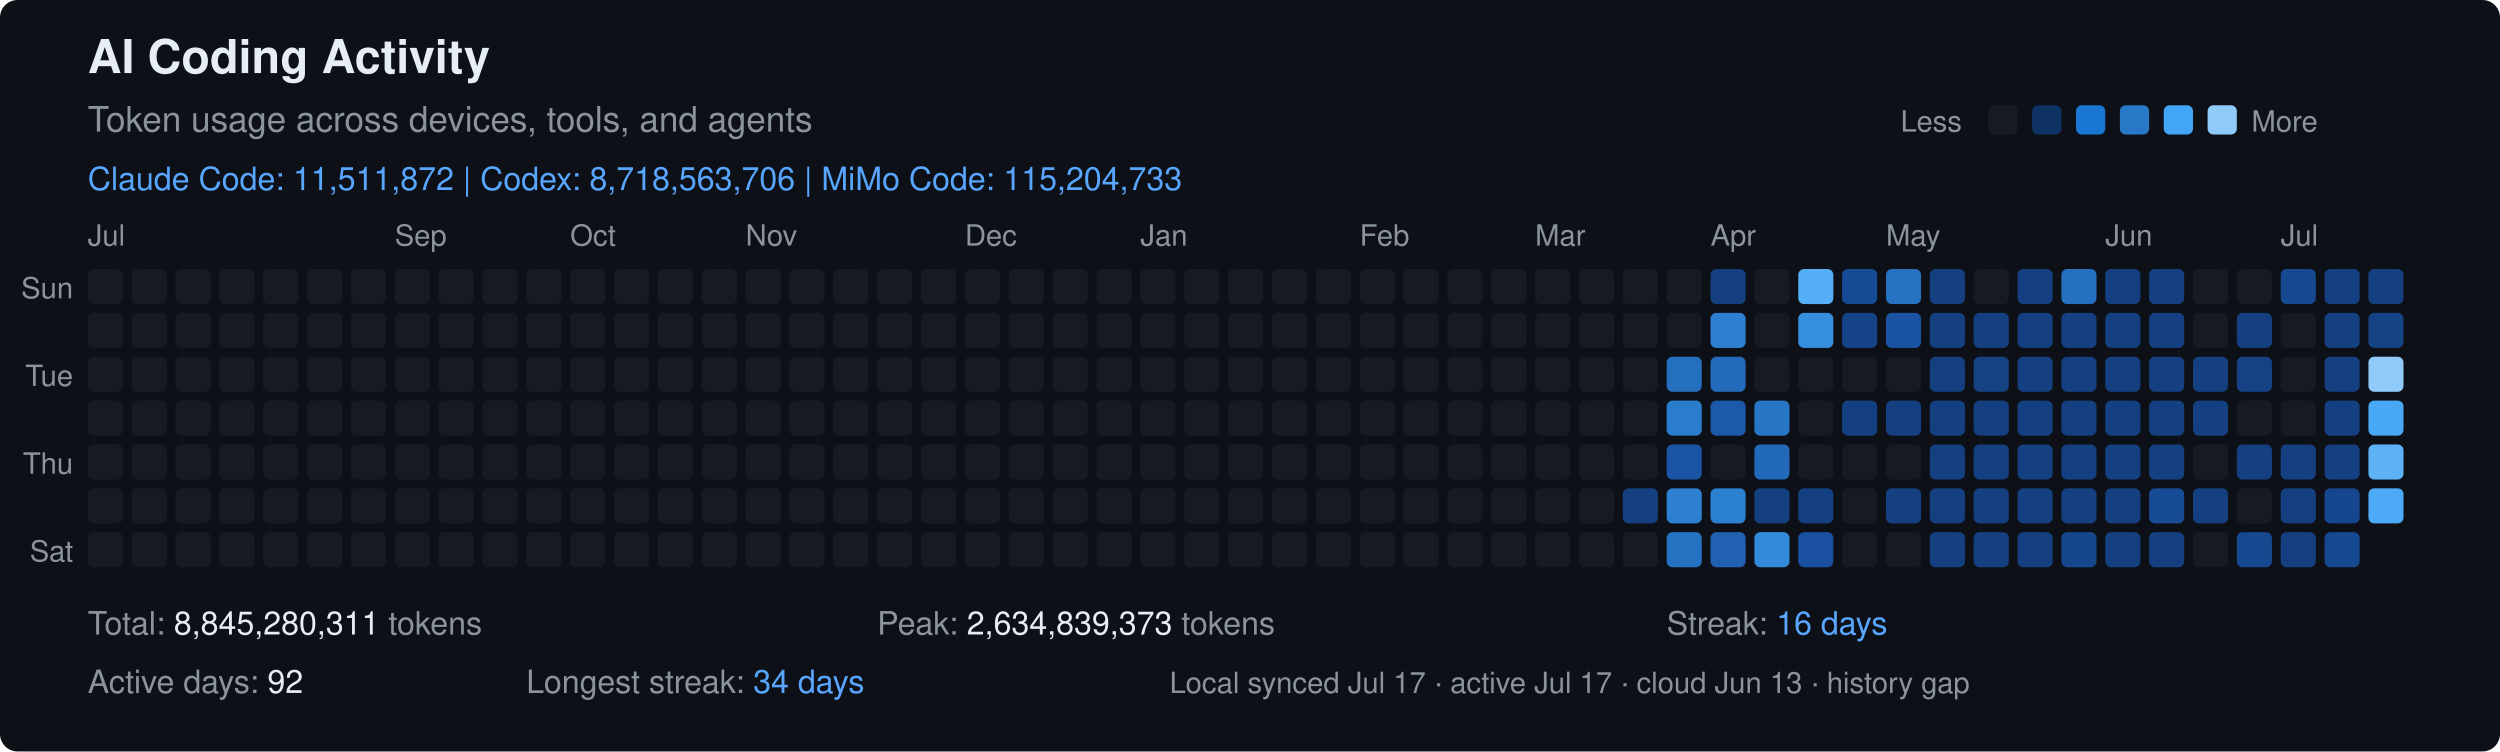
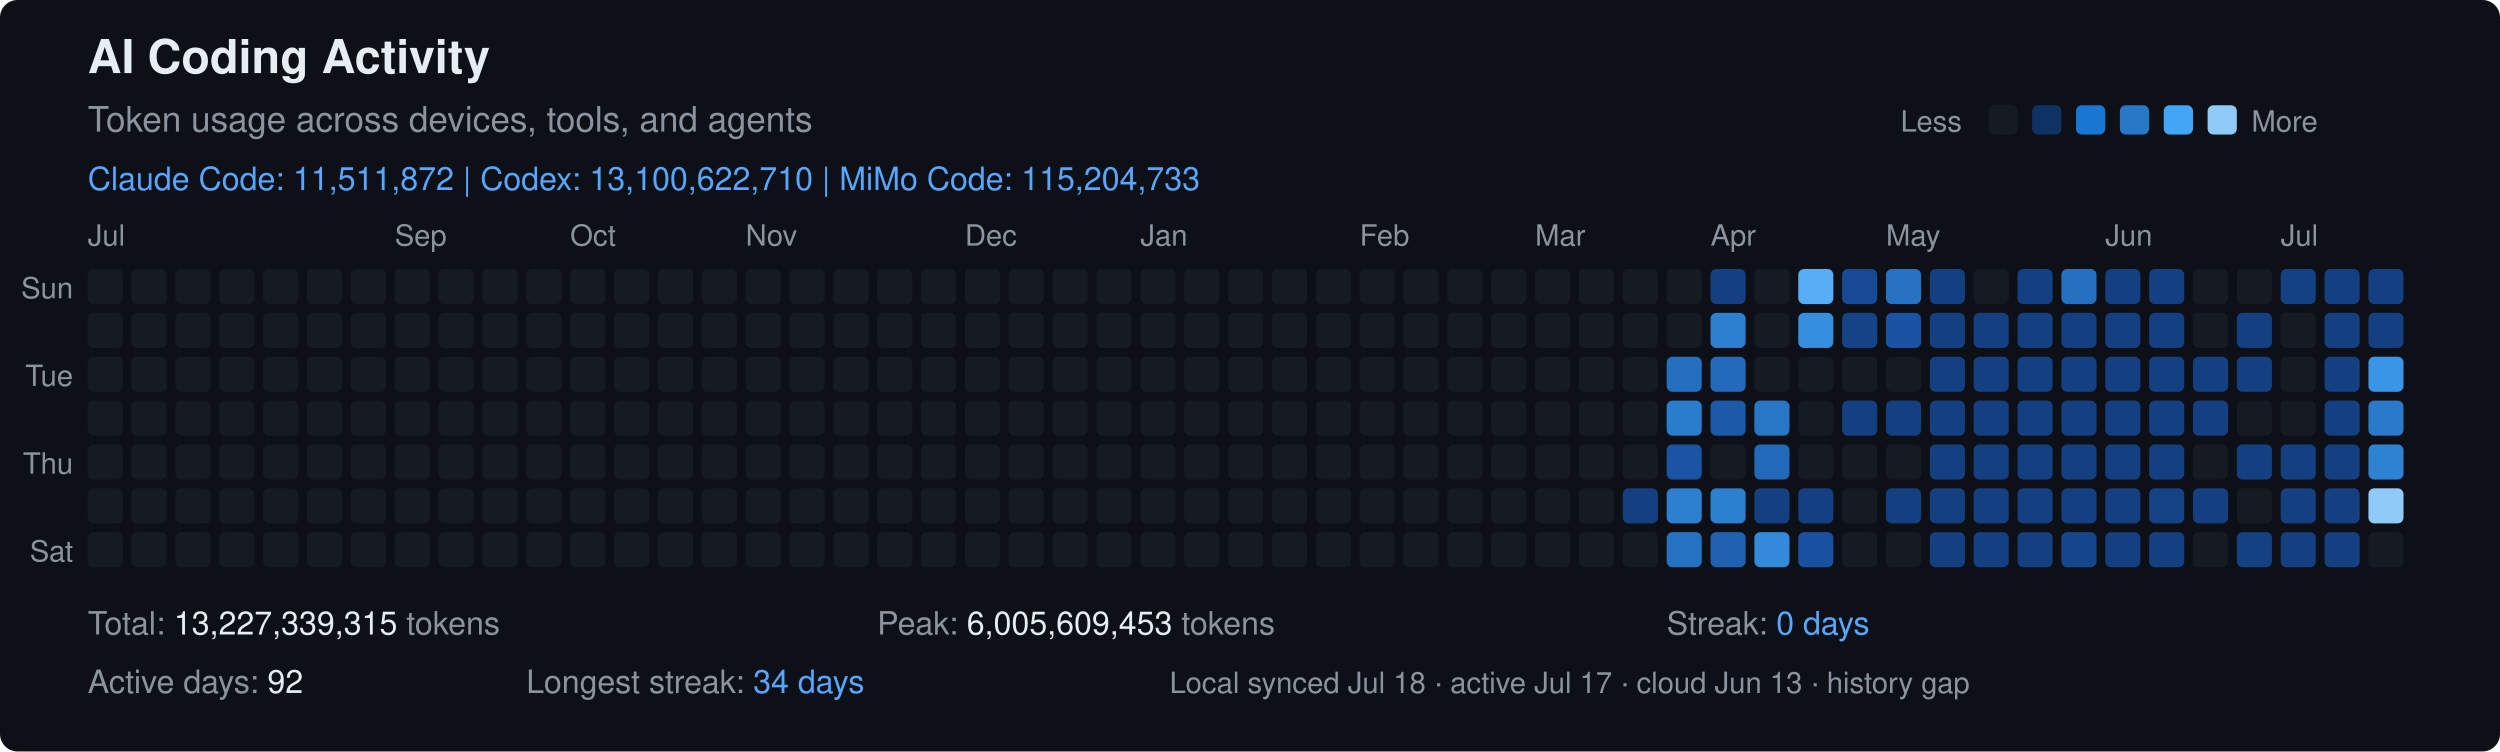
<svg xmlns="http://www.w3.org/2000/svg" width="855" height="257" viewBox="0 0 855 257" role="img" aria-labelledby="title description" font-family="-apple-system, BlinkMacSystemFont, 'Segoe UI', Helvetica, Arial, sans-serif">
  <rect width="855" height="257" fill="#0d1117" rx="6" ry="6" />
  <text x="30" y="25" fill="#e6edf3" font-size="16" font-weight="600">AI Coding Activity</text>
  <text x="30" y="45" fill="#8b949e" font-size="12">Token usage across devices, tools, and agents</text>
-   <text x="30" y="65" fill="#58a6ff" font-size="11">Claude Code: 11,511,872 | Codex: 8,718,563,706 | MiMo Code: 115,204,733</text>
+   <text x="30" y="65" fill="#58a6ff" font-size="11">Claude Code: 11,511,872 | Codex: 13,100,622,710 | MiMo Code: 115,204,733</text>
  <text x="650" y="45" fill="#8b949e" font-size="10">Less</text>
  <rect x="680" y="36" width="10" height="10" fill="#161b22" rx="2" ry="2" />
  <rect x="695" y="36" width="10" height="10" fill="#0f3264" rx="2" ry="2" />
  <rect x="710" y="36" width="10" height="10" fill="#1976d2" rx="2" ry="2" />
  <rect x="725" y="36" width="10" height="10" fill="#2878c8" rx="2" ry="2" />
  <rect x="740" y="36" width="10" height="10" fill="#42a5f5" rx="2" ry="2" />
  <rect x="755" y="36" width="10" height="10" fill="#90caf9" rx="2" ry="2" />
  <text x="770" y="45" fill="#8b949e" font-size="10">More</text>
  <text x="30" y="84" fill="#8b949e" font-size="10">Jul</text>
  <text x="135" y="84" fill="#8b949e" font-size="10">Sep</text>
  <text x="195" y="84" fill="#8b949e" font-size="10">Oct</text>
  <text x="255" y="84" fill="#8b949e" font-size="10">Nov</text>
  <text x="330" y="84" fill="#8b949e" font-size="10">Dec</text>
  <text x="390" y="84" fill="#8b949e" font-size="10">Jan</text>
  <text x="465" y="84" fill="#8b949e" font-size="10">Feb</text>
  <text x="525" y="84" fill="#8b949e" font-size="10">Mar</text>
  <text x="585" y="84" fill="#8b949e" font-size="10">Apr</text>
  <text x="645" y="84" fill="#8b949e" font-size="10">May</text>
  <text x="720" y="84" fill="#8b949e" font-size="10">Jun</text>
  <text x="780" y="84" fill="#8b949e" font-size="10">Jul</text>
  <text x="25" y="102" fill="#8b949e" font-size="10" text-anchor="end">Sun</text>
  <text x="25" y="132" fill="#8b949e" font-size="10" text-anchor="end">Tue</text>
  <text x="25" y="162" fill="#8b949e" font-size="10" text-anchor="end">Thu</text>
  <text x="25" y="192" fill="#8b949e" font-size="10" text-anchor="end">Sat</text>
  <rect x="30" y="92" width="12" height="12" fill="#161b22" rx="2" ry="2" />
  <rect x="30" y="107" width="12" height="12" fill="#161b22" rx="2" ry="2" />
  <rect x="30" y="122" width="12" height="12" fill="#161b22" rx="2" ry="2" />
  <rect x="30" y="137" width="12" height="12" fill="#161b22" rx="2" ry="2" />
  <rect x="30" y="152" width="12" height="12" fill="#161b22" rx="2" ry="2" />
  <rect x="30" y="167" width="12" height="12" fill="#161b22" rx="2" ry="2" />
  <rect x="30" y="182" width="12" height="12" fill="#161b22" rx="2" ry="2" />
  <rect x="45" y="92" width="12" height="12" fill="#161b22" rx="2" ry="2" />
  <rect x="45" y="107" width="12" height="12" fill="#161b22" rx="2" ry="2" />
  <rect x="45" y="122" width="12" height="12" fill="#161b22" rx="2" ry="2" />
  <rect x="45" y="137" width="12" height="12" fill="#161b22" rx="2" ry="2" />
  <rect x="45" y="152" width="12" height="12" fill="#161b22" rx="2" ry="2" />
  <rect x="45" y="167" width="12" height="12" fill="#161b22" rx="2" ry="2" />
  <rect x="45" y="182" width="12" height="12" fill="#161b22" rx="2" ry="2" />
  <rect x="60" y="92" width="12" height="12" fill="#161b22" rx="2" ry="2" />
  <rect x="60" y="107" width="12" height="12" fill="#161b22" rx="2" ry="2" />
  <rect x="60" y="122" width="12" height="12" fill="#161b22" rx="2" ry="2" />
  <rect x="60" y="137" width="12" height="12" fill="#161b22" rx="2" ry="2" />
  <rect x="60" y="152" width="12" height="12" fill="#161b22" rx="2" ry="2" />
  <rect x="60" y="167" width="12" height="12" fill="#161b22" rx="2" ry="2" />
  <rect x="60" y="182" width="12" height="12" fill="#161b22" rx="2" ry="2" />
  <rect x="75" y="92" width="12" height="12" fill="#161b22" rx="2" ry="2" />
  <rect x="75" y="107" width="12" height="12" fill="#161b22" rx="2" ry="2" />
  <rect x="75" y="122" width="12" height="12" fill="#161b22" rx="2" ry="2" />
  <rect x="75" y="137" width="12" height="12" fill="#161b22" rx="2" ry="2" />
  <rect x="75" y="152" width="12" height="12" fill="#161b22" rx="2" ry="2" />
  <rect x="75" y="167" width="12" height="12" fill="#161b22" rx="2" ry="2" />
  <rect x="75" y="182" width="12" height="12" fill="#161b22" rx="2" ry="2" />
  <rect x="90" y="92" width="12" height="12" fill="#161b22" rx="2" ry="2" />
  <rect x="90" y="107" width="12" height="12" fill="#161b22" rx="2" ry="2" />
  <rect x="90" y="122" width="12" height="12" fill="#161b22" rx="2" ry="2" />
  <rect x="90" y="137" width="12" height="12" fill="#161b22" rx="2" ry="2" />
  <rect x="90" y="152" width="12" height="12" fill="#161b22" rx="2" ry="2" />
  <rect x="90" y="167" width="12" height="12" fill="#161b22" rx="2" ry="2" />
  <rect x="90" y="182" width="12" height="12" fill="#161b22" rx="2" ry="2" />
  <rect x="105" y="92" width="12" height="12" fill="#161b22" rx="2" ry="2" />
  <rect x="105" y="107" width="12" height="12" fill="#161b22" rx="2" ry="2" />
  <rect x="105" y="122" width="12" height="12" fill="#161b22" rx="2" ry="2" />
  <rect x="105" y="137" width="12" height="12" fill="#161b22" rx="2" ry="2" />
  <rect x="105" y="152" width="12" height="12" fill="#161b22" rx="2" ry="2" />
  <rect x="105" y="167" width="12" height="12" fill="#161b22" rx="2" ry="2" />
  <rect x="105" y="182" width="12" height="12" fill="#161b22" rx="2" ry="2" />
  <rect x="120" y="92" width="12" height="12" fill="#161b22" rx="2" ry="2" />
  <rect x="120" y="107" width="12" height="12" fill="#161b22" rx="2" ry="2" />
  <rect x="120" y="122" width="12" height="12" fill="#161b22" rx="2" ry="2" />
  <rect x="120" y="137" width="12" height="12" fill="#161b22" rx="2" ry="2" />
  <rect x="120" y="152" width="12" height="12" fill="#161b22" rx="2" ry="2" />
  <rect x="120" y="167" width="12" height="12" fill="#161b22" rx="2" ry="2" />
  <rect x="120" y="182" width="12" height="12" fill="#161b22" rx="2" ry="2" />
  <rect x="135" y="92" width="12" height="12" fill="#161b22" rx="2" ry="2" />
  <rect x="135" y="107" width="12" height="12" fill="#161b22" rx="2" ry="2" />
  <rect x="135" y="122" width="12" height="12" fill="#161b22" rx="2" ry="2" />
  <rect x="135" y="137" width="12" height="12" fill="#161b22" rx="2" ry="2" />
  <rect x="135" y="152" width="12" height="12" fill="#161b22" rx="2" ry="2" />
  <rect x="135" y="167" width="12" height="12" fill="#161b22" rx="2" ry="2" />
  <rect x="135" y="182" width="12" height="12" fill="#161b22" rx="2" ry="2" />
  <rect x="150" y="92" width="12" height="12" fill="#161b22" rx="2" ry="2" />
  <rect x="150" y="107" width="12" height="12" fill="#161b22" rx="2" ry="2" />
  <rect x="150" y="122" width="12" height="12" fill="#161b22" rx="2" ry="2" />
  <rect x="150" y="137" width="12" height="12" fill="#161b22" rx="2" ry="2" />
  <rect x="150" y="152" width="12" height="12" fill="#161b22" rx="2" ry="2" />
  <rect x="150" y="167" width="12" height="12" fill="#161b22" rx="2" ry="2" />
  <rect x="150" y="182" width="12" height="12" fill="#161b22" rx="2" ry="2" />
  <rect x="165" y="92" width="12" height="12" fill="#161b22" rx="2" ry="2" />
  <rect x="165" y="107" width="12" height="12" fill="#161b22" rx="2" ry="2" />
  <rect x="165" y="122" width="12" height="12" fill="#161b22" rx="2" ry="2" />
  <rect x="165" y="137" width="12" height="12" fill="#161b22" rx="2" ry="2" />
  <rect x="165" y="152" width="12" height="12" fill="#161b22" rx="2" ry="2" />
  <rect x="165" y="167" width="12" height="12" fill="#161b22" rx="2" ry="2" />
  <rect x="165" y="182" width="12" height="12" fill="#161b22" rx="2" ry="2" />
  <rect x="180" y="92" width="12" height="12" fill="#161b22" rx="2" ry="2" />
  <rect x="180" y="107" width="12" height="12" fill="#161b22" rx="2" ry="2" />
  <rect x="180" y="122" width="12" height="12" fill="#161b22" rx="2" ry="2" />
  <rect x="180" y="137" width="12" height="12" fill="#161b22" rx="2" ry="2" />
  <rect x="180" y="152" width="12" height="12" fill="#161b22" rx="2" ry="2" />
  <rect x="180" y="167" width="12" height="12" fill="#161b22" rx="2" ry="2" />
  <rect x="180" y="182" width="12" height="12" fill="#161b22" rx="2" ry="2" />
  <rect x="195" y="92" width="12" height="12" fill="#161b22" rx="2" ry="2" />
  <rect x="195" y="107" width="12" height="12" fill="#161b22" rx="2" ry="2" />
  <rect x="195" y="122" width="12" height="12" fill="#161b22" rx="2" ry="2" />
  <rect x="195" y="137" width="12" height="12" fill="#161b22" rx="2" ry="2" />
  <rect x="195" y="152" width="12" height="12" fill="#161b22" rx="2" ry="2" />
  <rect x="195" y="167" width="12" height="12" fill="#161b22" rx="2" ry="2" />
  <rect x="195" y="182" width="12" height="12" fill="#161b22" rx="2" ry="2" />
  <rect x="210" y="92" width="12" height="12" fill="#161b22" rx="2" ry="2" />
  <rect x="210" y="107" width="12" height="12" fill="#161b22" rx="2" ry="2" />
  <rect x="210" y="122" width="12" height="12" fill="#161b22" rx="2" ry="2" />
  <rect x="210" y="137" width="12" height="12" fill="#161b22" rx="2" ry="2" />
  <rect x="210" y="152" width="12" height="12" fill="#161b22" rx="2" ry="2" />
  <rect x="210" y="167" width="12" height="12" fill="#161b22" rx="2" ry="2" />
  <rect x="210" y="182" width="12" height="12" fill="#161b22" rx="2" ry="2" />
  <rect x="225" y="92" width="12" height="12" fill="#161b22" rx="2" ry="2" />
  <rect x="225" y="107" width="12" height="12" fill="#161b22" rx="2" ry="2" />
  <rect x="225" y="122" width="12" height="12" fill="#161b22" rx="2" ry="2" />
  <rect x="225" y="137" width="12" height="12" fill="#161b22" rx="2" ry="2" />
  <rect x="225" y="152" width="12" height="12" fill="#161b22" rx="2" ry="2" />
  <rect x="225" y="167" width="12" height="12" fill="#161b22" rx="2" ry="2" />
  <rect x="225" y="182" width="12" height="12" fill="#161b22" rx="2" ry="2" />
  <rect x="240" y="92" width="12" height="12" fill="#161b22" rx="2" ry="2" />
  <rect x="240" y="107" width="12" height="12" fill="#161b22" rx="2" ry="2" />
  <rect x="240" y="122" width="12" height="12" fill="#161b22" rx="2" ry="2" />
  <rect x="240" y="137" width="12" height="12" fill="#161b22" rx="2" ry="2" />
  <rect x="240" y="152" width="12" height="12" fill="#161b22" rx="2" ry="2" />
  <rect x="240" y="167" width="12" height="12" fill="#161b22" rx="2" ry="2" />
  <rect x="240" y="182" width="12" height="12" fill="#161b22" rx="2" ry="2" />
  <rect x="255" y="92" width="12" height="12" fill="#161b22" rx="2" ry="2" />
  <rect x="255" y="107" width="12" height="12" fill="#161b22" rx="2" ry="2" />
  <rect x="255" y="122" width="12" height="12" fill="#161b22" rx="2" ry="2" />
  <rect x="255" y="137" width="12" height="12" fill="#161b22" rx="2" ry="2" />
  <rect x="255" y="152" width="12" height="12" fill="#161b22" rx="2" ry="2" />
  <rect x="255" y="167" width="12" height="12" fill="#161b22" rx="2" ry="2" />
  <rect x="255" y="182" width="12" height="12" fill="#161b22" rx="2" ry="2" />
  <rect x="270" y="92" width="12" height="12" fill="#161b22" rx="2" ry="2" />
  <rect x="270" y="107" width="12" height="12" fill="#161b22" rx="2" ry="2" />
  <rect x="270" y="122" width="12" height="12" fill="#161b22" rx="2" ry="2" />
  <rect x="270" y="137" width="12" height="12" fill="#161b22" rx="2" ry="2" />
  <rect x="270" y="152" width="12" height="12" fill="#161b22" rx="2" ry="2" />
  <rect x="270" y="167" width="12" height="12" fill="#161b22" rx="2" ry="2" />
  <rect x="270" y="182" width="12" height="12" fill="#161b22" rx="2" ry="2" />
  <rect x="285" y="92" width="12" height="12" fill="#161b22" rx="2" ry="2" />
  <rect x="285" y="107" width="12" height="12" fill="#161b22" rx="2" ry="2" />
  <rect x="285" y="122" width="12" height="12" fill="#161b22" rx="2" ry="2" />
  <rect x="285" y="137" width="12" height="12" fill="#161b22" rx="2" ry="2" />
  <rect x="285" y="152" width="12" height="12" fill="#161b22" rx="2" ry="2" />
  <rect x="285" y="167" width="12" height="12" fill="#161b22" rx="2" ry="2" />
  <rect x="285" y="182" width="12" height="12" fill="#161b22" rx="2" ry="2" />
  <rect x="300" y="92" width="12" height="12" fill="#161b22" rx="2" ry="2" />
  <rect x="300" y="107" width="12" height="12" fill="#161b22" rx="2" ry="2" />
  <rect x="300" y="122" width="12" height="12" fill="#161b22" rx="2" ry="2" />
  <rect x="300" y="137" width="12" height="12" fill="#161b22" rx="2" ry="2" />
  <rect x="300" y="152" width="12" height="12" fill="#161b22" rx="2" ry="2" />
  <rect x="300" y="167" width="12" height="12" fill="#161b22" rx="2" ry="2" />
  <rect x="300" y="182" width="12" height="12" fill="#161b22" rx="2" ry="2" />
  <rect x="315" y="92" width="12" height="12" fill="#161b22" rx="2" ry="2" />
  <rect x="315" y="107" width="12" height="12" fill="#161b22" rx="2" ry="2" />
  <rect x="315" y="122" width="12" height="12" fill="#161b22" rx="2" ry="2" />
  <rect x="315" y="137" width="12" height="12" fill="#161b22" rx="2" ry="2" />
  <rect x="315" y="152" width="12" height="12" fill="#161b22" rx="2" ry="2" />
  <rect x="315" y="167" width="12" height="12" fill="#161b22" rx="2" ry="2" />
  <rect x="315" y="182" width="12" height="12" fill="#161b22" rx="2" ry="2" />
  <rect x="330" y="92" width="12" height="12" fill="#161b22" rx="2" ry="2" />
  <rect x="330" y="107" width="12" height="12" fill="#161b22" rx="2" ry="2" />
  <rect x="330" y="122" width="12" height="12" fill="#161b22" rx="2" ry="2" />
  <rect x="330" y="137" width="12" height="12" fill="#161b22" rx="2" ry="2" />
  <rect x="330" y="152" width="12" height="12" fill="#161b22" rx="2" ry="2" />
  <rect x="330" y="167" width="12" height="12" fill="#161b22" rx="2" ry="2" />
  <rect x="330" y="182" width="12" height="12" fill="#161b22" rx="2" ry="2" />
  <rect x="345" y="92" width="12" height="12" fill="#161b22" rx="2" ry="2" />
  <rect x="345" y="107" width="12" height="12" fill="#161b22" rx="2" ry="2" />
  <rect x="345" y="122" width="12" height="12" fill="#161b22" rx="2" ry="2" />
  <rect x="345" y="137" width="12" height="12" fill="#161b22" rx="2" ry="2" />
  <rect x="345" y="152" width="12" height="12" fill="#161b22" rx="2" ry="2" />
  <rect x="345" y="167" width="12" height="12" fill="#161b22" rx="2" ry="2" />
  <rect x="345" y="182" width="12" height="12" fill="#161b22" rx="2" ry="2" />
  <rect x="360" y="92" width="12" height="12" fill="#161b22" rx="2" ry="2" />
  <rect x="360" y="107" width="12" height="12" fill="#161b22" rx="2" ry="2" />
  <rect x="360" y="122" width="12" height="12" fill="#161b22" rx="2" ry="2" />
  <rect x="360" y="137" width="12" height="12" fill="#161b22" rx="2" ry="2" />
  <rect x="360" y="152" width="12" height="12" fill="#161b22" rx="2" ry="2" />
  <rect x="360" y="167" width="12" height="12" fill="#161b22" rx="2" ry="2" />
  <rect x="360" y="182" width="12" height="12" fill="#161b22" rx="2" ry="2" />
  <rect x="375" y="92" width="12" height="12" fill="#161b22" rx="2" ry="2" />
  <rect x="375" y="107" width="12" height="12" fill="#161b22" rx="2" ry="2" />
  <rect x="375" y="122" width="12" height="12" fill="#161b22" rx="2" ry="2" />
  <rect x="375" y="137" width="12" height="12" fill="#161b22" rx="2" ry="2" />
  <rect x="375" y="152" width="12" height="12" fill="#161b22" rx="2" ry="2" />
  <rect x="375" y="167" width="12" height="12" fill="#161b22" rx="2" ry="2" />
  <rect x="375" y="182" width="12" height="12" fill="#161b22" rx="2" ry="2" />
  <rect x="390" y="92" width="12" height="12" fill="#161b22" rx="2" ry="2" />
  <rect x="390" y="107" width="12" height="12" fill="#161b22" rx="2" ry="2" />
  <rect x="390" y="122" width="12" height="12" fill="#161b22" rx="2" ry="2" />
  <rect x="390" y="137" width="12" height="12" fill="#161b22" rx="2" ry="2" />
  <rect x="390" y="152" width="12" height="12" fill="#161b22" rx="2" ry="2" />
  <rect x="390" y="167" width="12" height="12" fill="#161b22" rx="2" ry="2" />
  <rect x="390" y="182" width="12" height="12" fill="#161b22" rx="2" ry="2" />
  <rect x="405" y="92" width="12" height="12" fill="#161b22" rx="2" ry="2" />
  <rect x="405" y="107" width="12" height="12" fill="#161b22" rx="2" ry="2" />
  <rect x="405" y="122" width="12" height="12" fill="#161b22" rx="2" ry="2" />
  <rect x="405" y="137" width="12" height="12" fill="#161b22" rx="2" ry="2" />
  <rect x="405" y="152" width="12" height="12" fill="#161b22" rx="2" ry="2" />
  <rect x="405" y="167" width="12" height="12" fill="#161b22" rx="2" ry="2" />
  <rect x="405" y="182" width="12" height="12" fill="#161b22" rx="2" ry="2" />
  <rect x="420" y="92" width="12" height="12" fill="#161b22" rx="2" ry="2" />
  <rect x="420" y="107" width="12" height="12" fill="#161b22" rx="2" ry="2" />
  <rect x="420" y="122" width="12" height="12" fill="#161b22" rx="2" ry="2" />
  <rect x="420" y="137" width="12" height="12" fill="#161b22" rx="2" ry="2" />
  <rect x="420" y="152" width="12" height="12" fill="#161b22" rx="2" ry="2" />
  <rect x="420" y="167" width="12" height="12" fill="#161b22" rx="2" ry="2" />
  <rect x="420" y="182" width="12" height="12" fill="#161b22" rx="2" ry="2" />
  <rect x="435" y="92" width="12" height="12" fill="#161b22" rx="2" ry="2" />
  <rect x="435" y="107" width="12" height="12" fill="#161b22" rx="2" ry="2" />
  <rect x="435" y="122" width="12" height="12" fill="#161b22" rx="2" ry="2" />
  <rect x="435" y="137" width="12" height="12" fill="#161b22" rx="2" ry="2" />
  <rect x="435" y="152" width="12" height="12" fill="#161b22" rx="2" ry="2" />
  <rect x="435" y="167" width="12" height="12" fill="#161b22" rx="2" ry="2" />
  <rect x="435" y="182" width="12" height="12" fill="#161b22" rx="2" ry="2" />
  <rect x="450" y="92" width="12" height="12" fill="#161b22" rx="2" ry="2" />
  <rect x="450" y="107" width="12" height="12" fill="#161b22" rx="2" ry="2" />
  <rect x="450" y="122" width="12" height="12" fill="#161b22" rx="2" ry="2" />
  <rect x="450" y="137" width="12" height="12" fill="#161b22" rx="2" ry="2" />
  <rect x="450" y="152" width="12" height="12" fill="#161b22" rx="2" ry="2" />
  <rect x="450" y="167" width="12" height="12" fill="#161b22" rx="2" ry="2" />
  <rect x="450" y="182" width="12" height="12" fill="#161b22" rx="2" ry="2" />
  <rect x="465" y="92" width="12" height="12" fill="#161b22" rx="2" ry="2" />
  <rect x="465" y="107" width="12" height="12" fill="#161b22" rx="2" ry="2" />
  <rect x="465" y="122" width="12" height="12" fill="#161b22" rx="2" ry="2" />
  <rect x="465" y="137" width="12" height="12" fill="#161b22" rx="2" ry="2" />
  <rect x="465" y="152" width="12" height="12" fill="#161b22" rx="2" ry="2" />
  <rect x="465" y="167" width="12" height="12" fill="#161b22" rx="2" ry="2" />
  <rect x="465" y="182" width="12" height="12" fill="#161b22" rx="2" ry="2" />
  <rect x="480" y="92" width="12" height="12" fill="#161b22" rx="2" ry="2" />
  <rect x="480" y="107" width="12" height="12" fill="#161b22" rx="2" ry="2" />
  <rect x="480" y="122" width="12" height="12" fill="#161b22" rx="2" ry="2" />
  <rect x="480" y="137" width="12" height="12" fill="#161b22" rx="2" ry="2" />
  <rect x="480" y="152" width="12" height="12" fill="#161b22" rx="2" ry="2" />
  <rect x="480" y="167" width="12" height="12" fill="#161b22" rx="2" ry="2" />
  <rect x="480" y="182" width="12" height="12" fill="#161b22" rx="2" ry="2" />
  <rect x="495" y="92" width="12" height="12" fill="#161b22" rx="2" ry="2" />
  <rect x="495" y="107" width="12" height="12" fill="#161b22" rx="2" ry="2" />
  <rect x="495" y="122" width="12" height="12" fill="#161b22" rx="2" ry="2" />
  <rect x="495" y="137" width="12" height="12" fill="#161b22" rx="2" ry="2" />
  <rect x="495" y="152" width="12" height="12" fill="#161b22" rx="2" ry="2" />
  <rect x="495" y="167" width="12" height="12" fill="#161b22" rx="2" ry="2" />
  <rect x="495" y="182" width="12" height="12" fill="#161b22" rx="2" ry="2" />
  <rect x="510" y="92" width="12" height="12" fill="#161b22" rx="2" ry="2" />
  <rect x="510" y="107" width="12" height="12" fill="#161b22" rx="2" ry="2" />
  <rect x="510" y="122" width="12" height="12" fill="#161b22" rx="2" ry="2" />
  <rect x="510" y="137" width="12" height="12" fill="#161b22" rx="2" ry="2" />
  <rect x="510" y="152" width="12" height="12" fill="#161b22" rx="2" ry="2" />
  <rect x="510" y="167" width="12" height="12" fill="#161b22" rx="2" ry="2" />
  <rect x="510" y="182" width="12" height="12" fill="#161b22" rx="2" ry="2" />
  <rect x="525" y="92" width="12" height="12" fill="#161b22" rx="2" ry="2" />
  <rect x="525" y="107" width="12" height="12" fill="#161b22" rx="2" ry="2" />
  <rect x="525" y="122" width="12" height="12" fill="#161b22" rx="2" ry="2" />
  <rect x="525" y="137" width="12" height="12" fill="#161b22" rx="2" ry="2" />
  <rect x="525" y="152" width="12" height="12" fill="#161b22" rx="2" ry="2" />
  <rect x="525" y="167" width="12" height="12" fill="#161b22" rx="2" ry="2" />
  <rect x="525" y="182" width="12" height="12" fill="#161b22" rx="2" ry="2" />
  <rect x="540" y="92" width="12" height="12" fill="#161b22" rx="2" ry="2" />
  <rect x="540" y="107" width="12" height="12" fill="#161b22" rx="2" ry="2" />
  <rect x="540" y="122" width="12" height="12" fill="#161b22" rx="2" ry="2" />
  <rect x="540" y="137" width="12" height="12" fill="#161b22" rx="2" ry="2" />
  <rect x="540" y="152" width="12" height="12" fill="#161b22" rx="2" ry="2" />
  <rect x="540" y="167" width="12" height="12" fill="#161b22" rx="2" ry="2" />
  <rect x="540" y="182" width="12" height="12" fill="#161b22" rx="2" ry="2" />
  <rect x="555" y="92" width="12" height="12" fill="#161b22" rx="2" ry="2" />
  <rect x="555" y="107" width="12" height="12" fill="#161b22" rx="2" ry="2" />
  <rect x="555" y="122" width="12" height="12" fill="#161b22" rx="2" ry="2" />
  <rect x="555" y="137" width="12" height="12" fill="#161b22" rx="2" ry="2" />
  <rect x="555" y="152" width="12" height="12" fill="#161b22" rx="2" ry="2" />
  <rect x="555" y="167" width="12" height="12" fill="#144081" rx="2" ry="2" />
  <rect x="555" y="182" width="12" height="12" fill="#161b22" rx="2" ry="2" />
  <rect x="570" y="92" width="12" height="12" fill="#161b22" rx="2" ry="2" />
  <rect x="570" y="107" width="12" height="12" fill="#161b22" rx="2" ry="2" />
  <rect x="570" y="122" width="12" height="12" fill="#256fbf" rx="2" ry="2" />
  <rect x="570" y="137" width="12" height="12" fill="#2a7ccc" rx="2" ry="2" />
  <rect x="570" y="152" width="12" height="12" fill="#1b54a4" rx="2" ry="2" />
  <rect x="570" y="167" width="12" height="12" fill="#2d80d0" rx="2" ry="2" />
  <rect x="570" y="182" width="12" height="12" fill="#2672c2" rx="2" ry="2" />
  <rect x="585" y="92" width="12" height="12" fill="#144081" rx="2" ry="2" />
  <rect x="585" y="107" width="12" height="12" fill="#2d80d0" rx="2" ry="2" />
  <rect x="585" y="122" width="12" height="12" fill="#236aba" rx="2" ry="2" />
  <rect x="585" y="137" width="12" height="12" fill="#1d59a9" rx="2" ry="2" />
  <rect x="585" y="152" width="12" height="12" fill="#161b22" rx="2" ry="2" />
  <rect x="585" y="167" width="12" height="12" fill="#2c80d0" rx="2" ry="2" />
  <rect x="585" y="182" width="12" height="12" fill="#2061b1" rx="2" ry="2" />
  <rect x="600" y="92" width="12" height="12" fill="#161b22" rx="2" ry="2" />
  <rect x="600" y="107" width="12" height="12" fill="#161b22" rx="2" ry="2" />
  <rect x="600" y="122" width="12" height="12" fill="#161b22" rx="2" ry="2" />
  <rect x="600" y="137" width="12" height="12" fill="#2877c7" rx="2" ry="2" />
  <rect x="600" y="152" width="12" height="12" fill="#2269b9" rx="2" ry="2" />
  <rect x="600" y="167" width="12" height="12" fill="#144081" rx="2" ry="2" />
  <rect x="600" y="182" width="12" height="12" fill="#338ada" rx="2" ry="2" />
  <rect x="615" y="92" width="12" height="12" fill="#55aef6" rx="2" ry="2" />
  <rect x="615" y="107" width="12" height="12" fill="#358ede" rx="2" ry="2" />
  <rect x="615" y="122" width="12" height="12" fill="#161b22" rx="2" ry="2" />
  <rect x="615" y="137" width="12" height="12" fill="#161b22" rx="2" ry="2" />
  <rect x="615" y="152" width="12" height="12" fill="#161b22" rx="2" ry="2" />
  <rect x="615" y="167" width="12" height="12" fill="#144081" rx="2" ry="2" />
  <rect x="615" y="182" width="12" height="12" fill="#1950a0" rx="2" ry="2" />
  <rect x="630" y="92" width="12" height="12" fill="#174a94" rx="2" ry="2" />
  <rect x="630" y="107" width="12" height="12" fill="#154387" rx="2" ry="2" />
  <rect x="630" y="122" width="12" height="12" fill="#161b22" rx="2" ry="2" />
  <rect x="630" y="137" width="12" height="12" fill="#144081" rx="2" ry="2" />
  <rect x="630" y="152" width="12" height="12" fill="#161b22" rx="2" ry="2" />
  <rect x="630" y="167" width="12" height="12" fill="#161b22" rx="2" ry="2" />
  <rect x="630" y="182" width="12" height="12" fill="#161b22" rx="2" ry="2" />
  <rect x="645" y="92" width="12" height="12" fill="#2671c1" rx="2" ry="2" />
  <rect x="645" y="107" width="12" height="12" fill="#1a53a3" rx="2" ry="2" />
  <rect x="645" y="122" width="12" height="12" fill="#161b22" rx="2" ry="2" />
  <rect x="645" y="137" width="12" height="12" fill="#144081" rx="2" ry="2" />
  <rect x="645" y="152" width="12" height="12" fill="#161b22" rx="2" ry="2" />
  <rect x="645" y="167" width="12" height="12" fill="#144081" rx="2" ry="2" />
  <rect x="645" y="182" width="12" height="12" fill="#161b22" rx="2" ry="2" />
  <rect x="660" y="92" width="12" height="12" fill="#144081" rx="2" ry="2" />
  <rect x="660" y="107" width="12" height="12" fill="#144081" rx="2" ry="2" />
  <rect x="660" y="122" width="12" height="12" fill="#144081" rx="2" ry="2" />
  <rect x="660" y="137" width="12" height="12" fill="#144081" rx="2" ry="2" />
  <rect x="660" y="152" width="12" height="12" fill="#144081" rx="2" ry="2" />
  <rect x="660" y="167" width="12" height="12" fill="#144081" rx="2" ry="2" />
  <rect x="660" y="182" width="12" height="12" fill="#144081" rx="2" ry="2" />
  <rect x="675" y="92" width="12" height="12" fill="#161b22" rx="2" ry="2" />
  <rect x="675" y="107" width="12" height="12" fill="#144081" rx="2" ry="2" />
-   <rect x="675" y="122" width="12" height="12" fill="#144283" rx="2" ry="2" />
+   <rect x="675" y="122" width="12" height="12" fill="#144081" rx="2" ry="2" />
  <rect x="675" y="137" width="12" height="12" fill="#144081" rx="2" ry="2" />
  <rect x="675" y="152" width="12" height="12" fill="#144081" rx="2" ry="2" />
  <rect x="675" y="167" width="12" height="12" fill="#144081" rx="2" ry="2" />
  <rect x="675" y="182" width="12" height="12" fill="#144081" rx="2" ry="2" />
  <rect x="690" y="92" width="12" height="12" fill="#144081" rx="2" ry="2" />
  <rect x="690" y="107" width="12" height="12" fill="#144081" rx="2" ry="2" />
  <rect x="690" y="122" width="12" height="12" fill="#144081" rx="2" ry="2" />
  <rect x="690" y="137" width="12" height="12" fill="#144081" rx="2" ry="2" />
  <rect x="690" y="152" width="12" height="12" fill="#144081" rx="2" ry="2" />
  <rect x="690" y="167" width="12" height="12" fill="#144081" rx="2" ry="2" />
  <rect x="690" y="182" width="12" height="12" fill="#144081" rx="2" ry="2" />
  <rect x="705" y="92" width="12" height="12" fill="#2570c0" rx="2" ry="2" />
  <rect x="705" y="107" width="12" height="12" fill="#144081" rx="2" ry="2" />
  <rect x="705" y="122" width="12" height="12" fill="#144081" rx="2" ry="2" />
  <rect x="705" y="137" width="12" height="12" fill="#144081" rx="2" ry="2" />
  <rect x="705" y="152" width="12" height="12" fill="#144081" rx="2" ry="2" />
  <rect x="705" y="167" width="12" height="12" fill="#144081" rx="2" ry="2" />
  <rect x="705" y="182" width="12" height="12" fill="#16468c" rx="2" ry="2" />
  <rect x="720" y="92" width="12" height="12" fill="#144081" rx="2" ry="2" />
  <rect x="720" y="107" width="12" height="12" fill="#144081" rx="2" ry="2" />
  <rect x="720" y="122" width="12" height="12" fill="#144081" rx="2" ry="2" />
  <rect x="720" y="137" width="12" height="12" fill="#144081" rx="2" ry="2" />
  <rect x="720" y="152" width="12" height="12" fill="#144081" rx="2" ry="2" />
  <rect x="720" y="167" width="12" height="12" fill="#144081" rx="2" ry="2" />
  <rect x="720" y="182" width="12" height="12" fill="#144081" rx="2" ry="2" />
  <rect x="735" y="92" width="12" height="12" fill="#144081" rx="2" ry="2" />
  <rect x="735" y="107" width="12" height="12" fill="#144081" rx="2" ry="2" />
  <rect x="735" y="122" width="12" height="12" fill="#144081" rx="2" ry="2" />
  <rect x="735" y="137" width="12" height="12" fill="#144081" rx="2" ry="2" />
  <rect x="735" y="152" width="12" height="12" fill="#144081" rx="2" ry="2" />
-   <rect x="735" y="167" width="12" height="12" fill="#174b95" rx="2" ry="2" />
+   <rect x="735" y="167" width="12" height="12" fill="#144285" rx="2" ry="2" />
  <rect x="735" y="182" width="12" height="12" fill="#144081" rx="2" ry="2" />
  <rect x="750" y="92" width="12" height="12" fill="#161b22" rx="2" ry="2" />
  <rect x="750" y="107" width="12" height="12" fill="#161b22" rx="2" ry="2" />
  <rect x="750" y="122" width="12" height="12" fill="#144081" rx="2" ry="2" />
  <rect x="750" y="137" width="12" height="12" fill="#144081" rx="2" ry="2" />
  <rect x="750" y="152" width="12" height="12" fill="#161b22" rx="2" ry="2" />
  <rect x="750" y="167" width="12" height="12" fill="#144081" rx="2" ry="2" />
  <rect x="750" y="182" width="12" height="12" fill="#161b22" rx="2" ry="2" />
  <rect x="765" y="92" width="12" height="12" fill="#161b22" rx="2" ry="2" />
  <rect x="765" y="107" width="12" height="12" fill="#144081" rx="2" ry="2" />
-   <rect x="765" y="122" width="12" height="12" fill="#144284" rx="2" ry="2" />
+   <rect x="765" y="122" width="12" height="12" fill="#144081" rx="2" ry="2" />
  <rect x="765" y="137" width="12" height="12" fill="#161b22" rx="2" ry="2" />
  <rect x="765" y="152" width="12" height="12" fill="#144081" rx="2" ry="2" />
  <rect x="765" y="167" width="12" height="12" fill="#161b22" rx="2" ry="2" />
-   <rect x="765" y="182" width="12" height="12" fill="#164890" rx="2" ry="2" />
-   <rect x="780" y="92" width="12" height="12" fill="#174991" rx="2" ry="2" />
+   <rect x="765" y="182" width="12" height="12" fill="#144181" rx="2" ry="2" />
+   <rect x="780" y="92" width="12" height="12" fill="#144182" rx="2" ry="2" />
  <rect x="780" y="107" width="12" height="12" fill="#161b22" rx="2" ry="2" />
  <rect x="780" y="122" width="12" height="12" fill="#161b22" rx="2" ry="2" />
  <rect x="780" y="137" width="12" height="12" fill="#161b22" rx="2" ry="2" />
  <rect x="780" y="152" width="12" height="12" fill="#144081" rx="2" ry="2" />
  <rect x="780" y="167" width="12" height="12" fill="#144081" rx="2" ry="2" />
  <rect x="780" y="182" width="12" height="12" fill="#144081" rx="2" ry="2" />
  <rect x="795" y="92" width="12" height="12" fill="#144081" rx="2" ry="2" />
  <rect x="795" y="107" width="12" height="12" fill="#144081" rx="2" ry="2" />
  <rect x="795" y="122" width="12" height="12" fill="#144081" rx="2" ry="2" />
  <rect x="795" y="137" width="12" height="12" fill="#144081" rx="2" ry="2" />
  <rect x="795" y="152" width="12" height="12" fill="#144081" rx="2" ry="2" />
-   <rect x="795" y="167" width="12" height="12" fill="#16468d" rx="2" ry="2" />
-   <rect x="795" y="182" width="12" height="12" fill="#164890" rx="2" ry="2" />
+   <rect x="795" y="167" width="12" height="12" fill="#144081" rx="2" ry="2" />
+   <rect x="795" y="182" width="12" height="12" fill="#144081" rx="2" ry="2" />
  <rect x="810" y="92" width="12" height="12" fill="#144081" rx="2" ry="2" />
-   <rect x="810" y="107" width="12" height="12" fill="#144284" rx="2" ry="2" />
-   <rect x="810" y="122" width="12" height="12" fill="#90caf9" rx="2" ry="2" />
-   <rect x="810" y="137" width="12" height="12" fill="#49a8f5" rx="2" ry="2" />
-   <rect x="810" y="152" width="12" height="12" fill="#5db2f6" rx="2" ry="2" />
-   <rect x="810" y="167" width="12" height="12" fill="#4daaf6" rx="2" ry="2" />
-   <text x="30" y="217" fill="#8b949e" font-size="11">Total: <tspan fill="#e6edf3">8,845,280,311</tspan> tokens</text>
-   <text x="300" y="217" fill="#8b949e" font-size="11">Peak: <tspan fill="#e6edf3">2,634,839,373</tspan> tokens</text>
-   <text x="570" y="217" fill="#8b949e" font-size="11">Streak: <tspan fill="#58a6ff">16 days</tspan>
+   <rect x="810" y="107" width="12" height="12" fill="#144081" rx="2" ry="2" />
+   <rect x="810" y="122" width="12" height="12" fill="#3995e5" rx="2" ry="2" />
+   <rect x="810" y="137" width="12" height="12" fill="#297aca" rx="2" ry="2" />
+   <rect x="810" y="152" width="12" height="12" fill="#2e82d2" rx="2" ry="2" />
+   <rect x="810" y="167" width="12" height="12" fill="#90caf9" rx="2" ry="2" />
+   <rect x="810" y="182" width="12" height="12" fill="#161b22" rx="2" ry="2" />
+   <text x="30" y="217" fill="#8b949e" font-size="11">Total: <tspan fill="#e6edf3">13,227,339,315</tspan> tokens</text>
+   <text x="300" y="217" fill="#8b949e" font-size="11">Peak: <tspan fill="#e6edf3">6,005,609,453</tspan> tokens</text>
+   <text x="570" y="217" fill="#8b949e" font-size="11">Streak: <tspan fill="#58a6ff">0 days</tspan>
  </text>
  <text x="30" y="237" fill="#8b949e" font-size="11">Active days: <tspan fill="#e6edf3">92</tspan>
  </text>
  <text x="180" y="237" fill="#8b949e" font-size="11">Longest streak: <tspan fill="#58a6ff">34 days</tspan>
  </text>
-   <text x="400" y="237" fill="#8b949e" font-size="10">Local synced Jul 17 · active Jul 17 · cloud Jun 13 · history gap</text>
+   <text x="400" y="237" fill="#8b949e" font-size="10">Local synced Jul 18 · active Jul 17 · cloud Jun 13 · history gap</text>
</svg>
